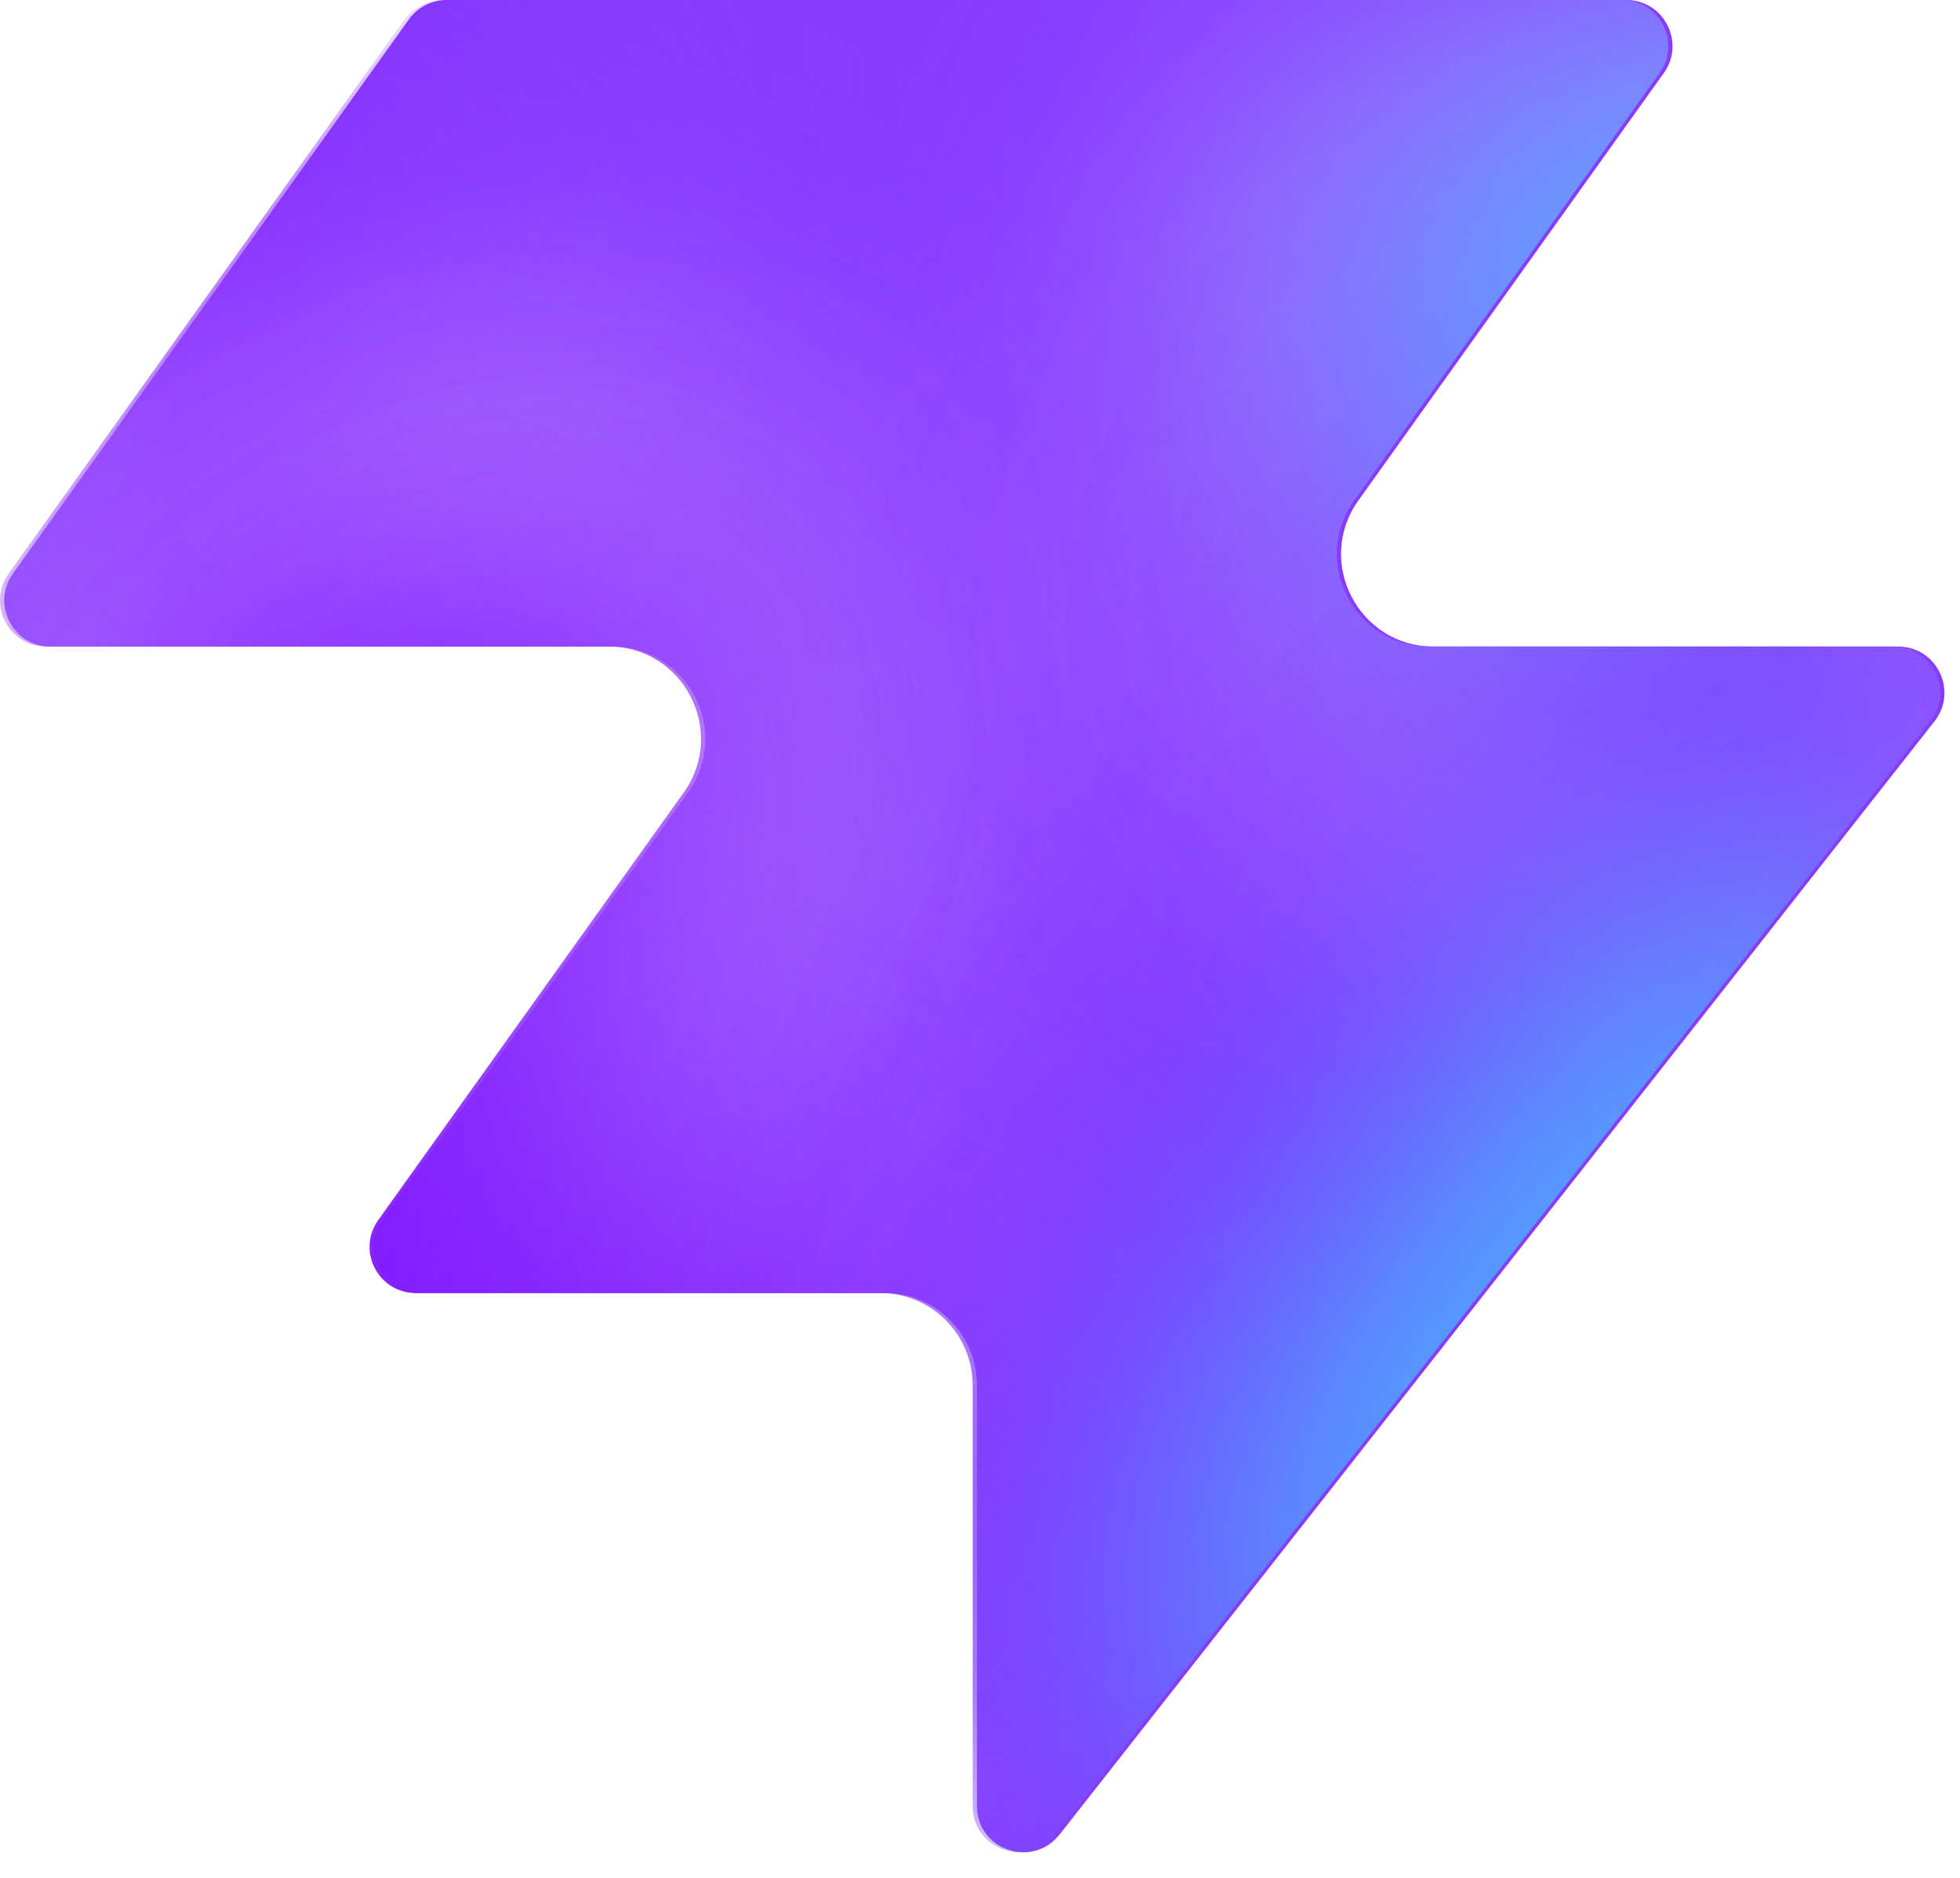
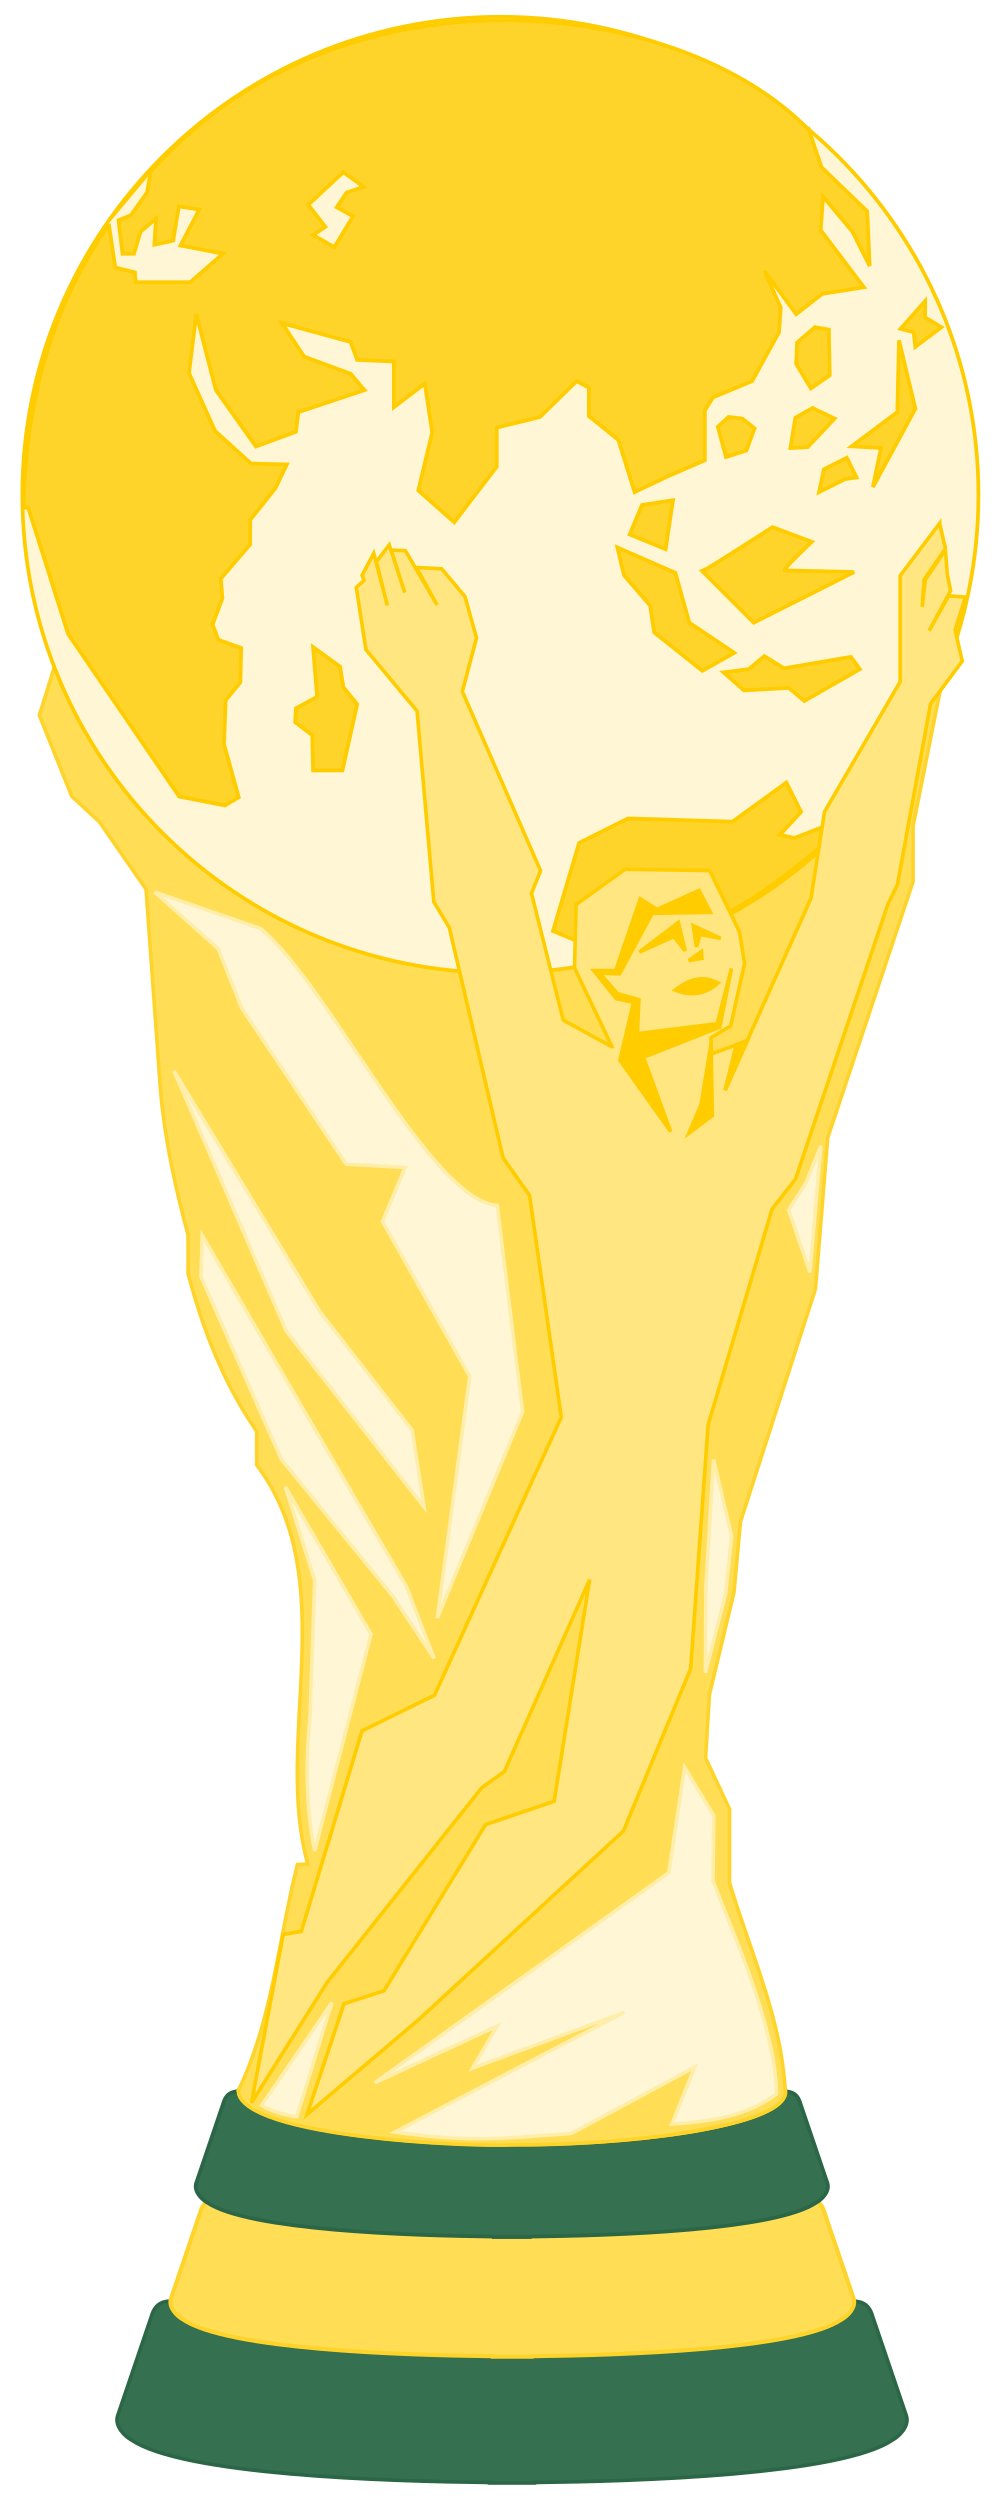
- <svg xmlns="http://www.w3.org/2000/svg" width="48" height="46" fill="none" viewBox="0 0 48 46">
-   <path fill="#863bff" d="M25.946 44.938c-.664.845-2.021.375-2.021-.698V33.937a2.26 2.26 0 0 0-2.262-2.262H10.287c-.92 0-1.456-1.04-.92-1.788l7.48-10.471c1.07-1.497 0-3.578-1.842-3.578H1.237c-.92 0-1.456-1.04-.92-1.788L10.013.474c.214-.297.556-.474.92-.474h28.894c.92 0 1.456 1.04.92 1.788l-7.48 10.471c-1.07 1.498 0 3.579 1.842 3.579h11.377c.943 0 1.473 1.088.89 1.83L25.947 44.94z" style="fill:#863bff;fill:color(display-p3 .525 .23 1);fill-opacity:1" />
-   <mask id="a" width="48" height="46" x="0" y="0" maskUnits="userSpaceOnUse" style="mask-type:alpha">
-     <path fill="#000" d="M25.842 44.938c-.664.844-2.021.375-2.021-.698V33.937a2.26 2.26 0 0 0-2.262-2.262H10.183c-.92 0-1.456-1.04-.92-1.788l7.48-10.471c1.07-1.498 0-3.579-1.842-3.579H1.133c-.92 0-1.456-1.04-.92-1.787L9.91.473c.214-.297.556-.474.92-.474h28.894c.92 0 1.456 1.04.92 1.788l-7.48 10.471c-1.07 1.498 0 3.578 1.842 3.578h11.377c.943 0 1.473 1.088.89 1.832L25.843 44.94z" style="fill:#000;fill-opacity:1" />
-   </mask>
-   <g mask="url(#a)">
-     <g filter="url(#b)">
-       <ellipse cx="5.508" cy="14.704" fill="#ede6ff" rx="5.508" ry="14.704" style="fill:#ede6ff;fill:color(display-p3 .927 .903 1);fill-opacity:1" transform="matrix(.00324 1 1 -.00324 -4.47 31.516)" />
-     </g>
-     <g filter="url(#c)">
-       <ellipse cx="10.399" cy="29.851" fill="#ede6ff" rx="10.399" ry="29.851" style="fill:#ede6ff;fill:color(display-p3 .927 .903 1);fill-opacity:1" transform="matrix(.00324 1 1 -.00324 -39.328 7.883)" />
-     </g>
-     <g filter="url(#d)">
-       <ellipse cx="5.508" cy="30.487" fill="#7e14ff" rx="5.508" ry="30.487" style="fill:#7e14ff;fill:color(display-p3 .492 .077 1);fill-opacity:1" transform="rotate(89.814 -25.913 -14.639)scale(1 -1)" />
-     </g>
-     <g filter="url(#e)">
-       <ellipse cx="5.508" cy="30.599" fill="#7e14ff" rx="5.508" ry="30.599" style="fill:#7e14ff;fill:color(display-p3 .492 .077 1);fill-opacity:1" transform="rotate(89.814 -32.644 -3.334)scale(1 -1)" />
-     </g>
-     <g filter="url(#f)">
-       <ellipse cx="5.508" cy="30.599" fill="#7e14ff" rx="5.508" ry="30.599" style="fill:#7e14ff;fill:color(display-p3 .492 .077 1);fill-opacity:1" transform="matrix(.00324 1 1 -.00324 -34.34 30.47)" />
-     </g>
-     <g filter="url(#g)">
-       <ellipse cx="14.072" cy="22.078" fill="#ede6ff" rx="14.072" ry="22.078" style="fill:#ede6ff;fill:color(display-p3 .927 .903 1);fill-opacity:1" transform="rotate(93.35 24.506 48.493)scale(-1 1)" />
-     </g>
-     <g filter="url(#h)">
-       <ellipse cx="3.47" cy="21.501" fill="#7e14ff" rx="3.47" ry="21.501" style="fill:#7e14ff;fill:color(display-p3 .492 .077 1);fill-opacity:1" transform="rotate(89.009 28.708 47.59)scale(-1 1)" />
-     </g>
-     <g filter="url(#i)">
-       <ellipse cx="3.47" cy="21.501" fill="#7e14ff" rx="3.47" ry="21.501" style="fill:#7e14ff;fill:color(display-p3 .492 .077 1);fill-opacity:1" transform="rotate(89.009 28.708 47.59)scale(-1 1)" />
-     </g>
-     <g filter="url(#j)">
-       <ellipse cx=".387" cy="8.972" fill="#7e14ff" rx="4.407" ry="29.108" style="fill:#7e14ff;fill:color(display-p3 .492 .077 1);fill-opacity:1" transform="rotate(39.51 .387 8.972)" />
-     </g>
-     <g filter="url(#k)">
-       <ellipse cx="47.523" cy="-6.092" fill="#7e14ff" rx="4.407" ry="29.108" style="fill:#7e14ff;fill:color(display-p3 .492 .077 1);fill-opacity:1" transform="rotate(37.892 47.523 -6.092)" />
-     </g>
-     <g filter="url(#l)">
-       <ellipse cx="41.412" cy="6.333" fill="#47bfff" rx="5.971" ry="9.665" style="fill:#47bfff;fill:color(display-p3 .28 .748 1);fill-opacity:1" transform="rotate(37.892 41.412 6.333)" />
-     </g>
-     <g filter="url(#m)">
-       <ellipse cx="-1.879" cy="38.332" fill="#7e14ff" rx="4.407" ry="29.108" style="fill:#7e14ff;fill:color(display-p3 .492 .077 1);fill-opacity:1" transform="rotate(37.892 -1.88 38.332)" />
-     </g>
-     <g filter="url(#n)">
-       <ellipse cx="-1.879" cy="38.332" fill="#7e14ff" rx="4.407" ry="29.108" style="fill:#7e14ff;fill:color(display-p3 .492 .077 1);fill-opacity:1" transform="rotate(37.892 -1.88 38.332)" />
-     </g>
-     <g filter="url(#o)">
-       <ellipse cx="35.651" cy="29.907" fill="#7e14ff" rx="4.407" ry="29.108" style="fill:#7e14ff;fill:color(display-p3 .492 .077 1);fill-opacity:1" transform="rotate(37.892 35.651 29.907)" />
-     </g>
-     <g filter="url(#p)">
-       <ellipse cx="38.418" cy="32.4" fill="#47bfff" rx="5.971" ry="15.297" style="fill:#47bfff;fill:color(display-p3 .28 .748 1);fill-opacity:1" transform="rotate(37.892 38.418 32.4)" />
-     </g>
+ <svg xmlns="http://www.w3.org/2000/svg" width="20" height="50" id="svg2" version="1.1">
+   <defs id="defs4" />
+   <g id="layer1" transform="translate(0,-1002.362)">
+     <path style="fill:#357050;fill-opacity:1;stroke:#2b6646;stroke-width:0.072px;stroke-linecap:butt;stroke-linejoin:miter;stroke-opacity:1" d="m 9.826,1048.364 v 0 l -6.342,0.016 c -0.189,0 -0.375,0.019 -0.457,0.31 l -0.677,1.994 c -0.059,0.205 0.144,0.403 0.274,0.475 1.024,0.702 5.074,0.83 7.166,0.853 v 0.01 c 0.115,0 0.291,0 0.45,0 0.16,0 0.335,0 0.45,0 v -0.01 c 2.092,-0.023 6.143,-0.152 7.166,-0.853 0.13,-0.073 0.333,-0.27 0.274,-0.475 l -0.677,-1.994 c -0.082,-0.292 -0.268,-0.305 -0.457,-0.31 l -6.342,-0.016 v 0 h -0.414 z" id="path3779" />
+     <path style="fill:#ffdd55;stroke:#ffd42a;stroke-width:0.082;stroke-linecap:butt;stroke-linejoin:miter;stroke-miterlimit:4;stroke-dasharray:none;stroke-opacity:1" d="m 9.888,1046.329 v 0 l -5.488,0.014 c -0.164,0 -0.325,0.015 -0.396,0.268 l -0.586,1.726 c -0.051,0.178 0.124,0.348 0.237,0.411 0.886,0.607 4.391,0.718 6.201,0.738 v 0.01 c 0.1,0 0.252,0 0.39,0 0.138,0 0.29,0 0.39,0 v -0.01 c 1.81,-0.02 5.315,-0.131 6.201,-0.738 0.113,-0.062 0.288,-0.233 0.237,-0.411 l -0.586,-1.726 c -0.071,-0.253 -0.232,-0.264 -0.396,-0.268 l -5.488,-0.014 v 0 H 10.246 Z" id="path3788" />
+     <path id="path3786" d="m 9.905,1044.174 v 0 l -5.075,0.012 c -0.152,0 -0.3,0.014 -0.366,0.248 l -0.542,1.596 c -0.047,0.165 0.115,0.322 0.219,0.38 0.819,0.561 4.061,0.664 5.735,0.683 v 0.01 c 0.092,0 0.233,0 0.36,0 0.128,0 0.268,0 0.36,0 v -0.01 c 1.674,-0.019 4.915,-0.121 5.735,-0.683 0.104,-0.058 0.267,-0.216 0.219,-0.38 l -0.542,-1.596 c -0.066,-0.233 -0.214,-0.244 -0.366,-0.248 l -5.075,-0.012 v 0 h -0.331 z" style="fill:#357050;fill-opacity:1;stroke:#2b6646;stroke-width:0.076;stroke-linecap:butt;stroke-linejoin:miter;stroke-miterlimit:4;stroke-dasharray:none;stroke-opacity:1" />
+     <ellipse style="fill:none;stroke:#ffcc00;stroke-width:0.061;stroke-linecap:round;stroke-linejoin:round;stroke-miterlimit:4;stroke-dasharray:none;stroke-opacity:1" id="path3777" cx="10.245" cy="1044.201" rx="5.473" ry="1.061" />
+     <path style="fill:#ffdd55;stroke:#ffd42a;stroke-width:0.072px;stroke-linecap:butt;stroke-linejoin:miter;stroke-opacity:1" d="m 4.765,1044.18 c 0.685,-1.426 0.802,-3.014 1.183,-4.527 l 0.207,-0.012 c -0.695,-2.477 0.717,-5.668 -1.022,-7.981 v -0.673 c -0.684,-0.991 -1.075,-2.055 -1.371,-3.143 v -0.776 c -0.255,-0.953 -0.471,-1.923 -0.556,-2.949 l -0.285,-3.971 -0.931,-1.345 -0.556,-0.517 -0.647,-1.617 0.297,-0.957 H 18.896 l -0.634,3.169 v 1.112 l -1.707,5.122 -0.246,3.027 -1.5,4.656 -0.129,1.41 -0.491,2.044 -0.078,1.268 0.479,1.022 v 1.474 c 0.415,1.381 1.048,2.749 1.112,4.152 0.13,0.743 -3.381,1.111 -5.42,1.09 -0.788,0.053 -5.466,-0.142 -5.516,-1.077 z" id="path3797" />
+     <circle style="fill:#fff6d5;stroke:#ffcc00;stroke-width:0.075;stroke-linecap:round;stroke-linejoin:round;stroke-miterlimit:4;stroke-dasharray:none;stroke-opacity:1" id="path3007" cx="10.008" cy="1012.259" r="9.561" />
+     <path style="fill:#ffd42a;stroke:#ffcc00;stroke-width:0.076px;stroke-linecap:butt;stroke-linejoin:miter;stroke-opacity:1" d="m 16.805,1018.96 0.163,-0.261 -1.077,0.424 -0.294,-0.065 0.424,-0.457 -0.294,-0.588 -1.077,0.783 -2.089,-0.065 -0.979,0.49 -0.522,1.762 1.301,0.538 c 2.31,-0.686 3.35,-1.63 4.444,-2.562 z" id="path3885" />
+     <path style="fill:#ffe680;stroke:#ffcc00;stroke-width:0.072px;stroke-linecap:butt;stroke-linejoin:miter;stroke-opacity:1" d="m 18.793,1012.828 -0.79,1.048 v 2.121 l -1.512,2.599 -0.272,1.734 -1.72,3.841 0.244,-0.919 -0.516,0.19 -0.007,-0.326 0.394,-0.238 0.278,-1.249 -0.104,-0.634 -0.595,-1.222 -1.693,-0.025 -0.978,0.704 -0.032,1.268 0.745,1.566 c -2.17e-4,0 1.45e-4,0 0,0.01 l -0.971,-0.532 -0.634,-2.535 0.181,-0.453 -1.564,-3.583 0.283,-1.073 -0.231,-0.828 -0.466,-0.554 -0.505,-0.027 0.414,0.751 -0.634,-1.086 -0.285,-0.013 0.272,0.853 -0.31,-0.957 -0.258,0.337 0.22,0.878 -0.272,-1.046 -0.233,0.439 0.038,0.104 -0.154,0.14 0.192,1.243 1.023,1.229 0.335,3.816 0.31,0.516 1.075,4.604 0.53,0.751 0.634,4.436 -2.535,5.561 -1.449,0.711 -1.215,4.011 -0.362,0.063 -0.634,3.364 1.512,-2.406 3.092,-3.893 0.453,-0.324 1.707,-3.841 -0.711,4.436 -1.372,0.466 -2.03,3.323 -0.801,0.26 -0.738,2.211 2.211,-1.876 4.115,-3.789 1.345,-3.246 0.349,-4.878 1.281,-4.319 0.466,-0.595 1.849,-5.498 0.192,-0.401 0.661,-3.608 0.634,-0.853 -0.143,-0.62 0.206,-0.661 -0.335,-0.025 -0.389,0.697 0.428,-0.801 -0.066,-0.324 -0.038,-0.491 -0.401,0.595 -0.063,0.543 0.038,-0.543 0.426,-0.62 -0.115,-0.505 z" id="path3799" />
+     <path id="path3841" style="fill:#ffcc00;stroke:#ffcc00;stroke-width:0.072px;stroke-linecap:butt;stroke-linejoin:miter;stroke-opacity:1" d="m 14.724,1023.256 0.226,-0.084 -0.443,0.983 z m -1.311,1.74 -1.015,-1.429 0.272,-1.158 -0.343,-0.072 -0.453,-0.563 h 0.44 l 0.491,-1.436 0.336,0.213 0.841,-0.382 0.226,0.44 -1.164,0.02 -0.653,1.209 -0.394,-0.012 0.349,0.407 0.433,0.123 -0.032,0.679 1.597,-0.2 0.285,-1.106 -0.233,1.177 -1.526,0.601 z m 0.808,-1.759 0.026,1.436 -0.472,0.356 0.246,-0.576 z m -0.718,-1.074 c 0.242,-0.182 0.499,-0.318 0.86,-0.142 -0.268,0.242 -0.557,0.262 -0.86,0.142 z m 0.524,-0.77 0.013,0.136 -0.265,0.046 z m -0.162,-0.517 0.065,0.427 0.071,-0.252 0.414,0.078 z m -1.08,0.53 0.783,-0.595 0.136,0.569 -0.226,-0.285 z" />
+     <path style="fill:#fff6d5;stroke:#ffeeaa;stroke-width:0.072px;stroke-linecap:butt;stroke-linejoin:miter;stroke-opacity:1" d="m 5.232,1044.469 c 0.215,0.12 0.449,0.197 0.705,0.225 l 0.701,-2.282 z" id="path3038" />
+     <path style="fill:#fff6d5;stroke:#ffeeaa;stroke-width:0.072px;stroke-linecap:butt;stroke-linejoin:miter;stroke-opacity:1" d="m 14.271,1031.557 0.362,1.523 -0.121,1.161 -0.405,1.578 0.011,-1.731 z" id="path3034" />
+     <path style="fill:#fff6d5;stroke:#ffeeaa;stroke-width:0.072px;stroke-linecap:butt;stroke-linejoin:miter;stroke-opacity:1" d="m 15.772,1026.56 0.427,1.249 0.219,-2.531 -0.296,0.734 z" id="path3032" />
+     <path style="fill:#fff6d5;stroke:#ffeeaa;stroke-width:0.072px;stroke-linecap:butt;stroke-linejoin:miter;stroke-opacity:1" d="m 7.497,1044.017 c 0.11,-0.055 2.447,-1.134 2.447,-1.134 l -0.494,0.841 3.036,-1.116 -4.591,2.396 c 1.531,0.21 2.11,0.131 3.531,0.027 l 2.468,-1.326 -0.457,1.138 c 0.776,-0.047 1.523,-0.166 2.094,-0.603 -0.024,-1.345 -0.84,-3.135 -1.271,-4.258 l 0.014,-1.308 -0.581,-0.965 -0.317,2.107 z" id="path3016" />
+     <path style="fill:#fff6d5;stroke:#ffeeaa;stroke-width:0.072px;stroke-linecap:butt;stroke-linejoin:miter;stroke-opacity:1" d="m 8.746,1034.725 0.648,-4.836 -1.744,-3.098 0.452,-1.079 -1.179,-0.067 -2.087,-3.117 -0.474,-1.194 -1.269,-1.131 2.122,0.732 c 1.402,1.177 3.367,5.416 4.729,5.537 l 0.507,4.13 z" id="path3014" />
+     <path style="fill:#fff6d5;stroke:#ffeeaa;stroke-width:0.072px;stroke-linecap:butt;stroke-linejoin:miter;stroke-opacity:1" d="m 5.709,1032.1 0.585,1.875 -0.091,2.689 c -0.125,1.24 -0.031,2.136 0.091,2.716 l 1.126,-4.335 z" id="path3012" />
+     <path style="fill:#fff6d5;stroke:#ffeeaa;stroke-width:0.072px;stroke-linecap:butt;stroke-linejoin:miter;stroke-opacity:1" d="m 4.045,1027.07 4.088,7.033 0.549,1.427 -0.832,-1.253 -2.222,-2.725 -1.61,-3.658 z" id="path3010" />
+     <path style="fill:#fff6d5;stroke:#ffeeaa;stroke-width:0.072px;stroke-linecap:butt;stroke-linejoin:miter;stroke-opacity:1" d="m 8.481,1032.502 -2.753,-3.512 -2.25,-5.213 2.927,4.829 1.838,2.36 z" id="path3854" />
+     <path style="fill:#ffd42a;stroke:#ffcc00;stroke-width:0.076px;stroke-linecap:butt;stroke-linejoin:miter;stroke-opacity:1" d="m 16.176,1004.955 0.254,0.753 0.914,0.881 0.049,1.093 -0.343,-0.685 -0.588,-0.702 -0.049,0.669 0.865,1.143 -0.832,0.131 -0.522,0.408 -0.636,-0.865 0.326,0.734 -0.033,0.49 -0.539,0.979 -0.783,0.326 -0.163,0.261 v 0.996 l -0.751,0.326 -0.653,0.31 -0.326,-1.044 -0.588,-0.473 v -0.571 l -0.245,-0.131 -0.734,0.718 -0.865,0.212 v 0.783 l -0.849,1.11 -0.718,-0.636 0.277,-1.159 -0.147,-0.979 -0.62,0.473 v -0.914 l -0.734,-0.032 -0.131,-0.359 -1.371,-0.375 0.441,0.669 0.93,0.343 0.277,0.326 -1.322,0.441 -0.049,0.392 -0.8,0.294 -0.8,-1.126 -0.392,-1.518 -0.147,1.175 0.522,1.159 0.718,0.653 0.718,0.017 -0.228,0.473 -0.506,0.636 v 0.49 l -0.588,0.685 0.033,0.392 -0.196,0.522 0.114,0.31 0.457,0.163 -0.016,0.685 -0.294,0.359 -0.033,0.881 0.294,1.061 -0.277,0.163 -0.914,-0.179 -2.22,-3.248 -0.8,-2.53 h -0.09 c 0.054,-3.332 1.314,-5.456 2.811,-7.007 3.799,-3.934 10.326,-3.188 12.889,-0.549 z" id="path3857" />
+     <path style="fill:#fff6d5;fill-opacity:1;stroke:#ffcc00;stroke-width:0.076px;stroke-linecap:butt;stroke-linejoin:miter;stroke-opacity:1" d="m 7.274,1006.099 -0.408,-0.294 -0.702,0.653 0.343,0.441 -0.245,0.163 0.424,0.245 0.375,-0.62 -0.326,-0.179 0.196,-0.294 z" id="path3859" />
+     <path style="fill:#fff6d5;fill-opacity:1;stroke:#ffcc00;stroke-width:0.076px;stroke-linecap:butt;stroke-linejoin:miter;stroke-opacity:1" d="m 3.006,1005.837 -0.065,0.375 -0.326,0.457 -0.245,0.098 0.082,0.669 h 0.228 l 0.131,-0.441 0.31,-0.261 -0.033,0.522 0.375,-0.082 0.114,-0.685 0.408,0.065 -0.375,0.718 0.849,0.163 -0.653,0.571 H 2.713 l -0.016,-0.196 -0.392,-0.097 -0.131,-0.881" id="path3861" />
+     <path style="fill:#ffd42a;stroke:#ffcc00;stroke-width:0.076px;stroke-linecap:butt;stroke-linejoin:miter;stroke-opacity:1" d="m 6.262,1015.304 0.539,0.392 0.065,0.408 0.277,0.343 -0.294,1.322 H 6.262 l -0.016,-0.702 -0.343,-0.261 0.016,-0.278 0.424,-0.229 z" id="path3863" />
+     <path style="fill:#ffd42a;stroke:#ffcc00;stroke-width:0.076px;stroke-linecap:butt;stroke-linejoin:miter;stroke-opacity:1" d="m 16.577,1008.955 0.016,0.914 -0.375,0.261 -0.294,-0.49 0.016,-0.424 0.359,-0.31 z" id="path3865" />
+     <path style="fill:#ffd42a;stroke:#ffcc00;stroke-width:0.076px;stroke-linecap:butt;stroke-linejoin:miter;stroke-opacity:1" d="m 15.907,1010.718 0.343,-0.196 0.441,0.212 -0.539,0.571 -0.343,0.017 z" id="path3867" />
+     <path style="fill:#ffd42a;stroke:#ffcc00;stroke-width:0.076px;stroke-linecap:butt;stroke-linejoin:miter;stroke-opacity:1" d="m 15.091,1010.93 -0.163,0.441 -0.408,0.131 -0.163,-0.604 0.212,-0.196 0.277,0.032 z" id="path3869" />
+     <path style="fill:#ffd42a;stroke:#ffcc00;stroke-width:0.076px;stroke-linecap:butt;stroke-linejoin:miter;stroke-opacity:1" d="m 13.459,1012.366 -0.147,0.979 -0.718,-0.294 0.245,-0.588 z" id="path3871" />
+     <path style="fill:#ffd42a;stroke:#ffcc00;stroke-width:0.076px;stroke-linecap:butt;stroke-linejoin:miter;stroke-opacity:1" d="m 14.047,1013.786 c 0.065,-0.017 1.404,-0.881 1.404,-0.881 l 0.783,0.294 c 0,0 -0.604,0.571 -0.539,0.571 0.065,0 1.387,0.033 1.387,0.033 l -2.007,1.012 z" id="path3873" />
+     <path style="fill:#ffd42a;stroke:#ffcc00;stroke-width:0.076px;stroke-linecap:butt;stroke-linejoin:miter;stroke-opacity:1" d="m 13.508,1013.819 -1.159,-0.506 0.131,0.555 0.522,0.604 0.082,0.539 0.963,0.767 0.636,-0.359 -0.898,-0.604 z" id="path3875" />
+     <path style="fill:#ffd42a;stroke:#ffcc00;stroke-width:0.076px;stroke-linecap:butt;stroke-linejoin:miter;stroke-opacity:1" d="m 15.287,1015.484 -0.31,0.261 -0.506,0.065 0.408,0.359 0.898,-0.049 0.31,0.261 1.11,-0.636 -0.18,-0.245 -1.338,0.229 z" id="path3877" />
+     <path style="fill:#ffd42a;stroke:#ffcc00;stroke-width:0.076px;stroke-linecap:butt;stroke-linejoin:miter;stroke-opacity:1" d="m 17.98,1009.168 -0.033,1.436 -0.914,0.685 0.588,0.032 -0.163,0.783 0.849,-1.567 z" id="path3879" />
+     <path style="fill:#ffd42a;stroke:#ffcc00;stroke-width:0.076px;stroke-linecap:butt;stroke-linejoin:miter;stroke-opacity:1" d="m 18.502,1008.384 -0.49,0.555 0.261,0.065 0.033,0.294 0.522,-0.392 -0.326,-0.196 z" id="path3881" />
+     <path style="fill:#ffd42a;stroke:#ffcc00;stroke-width:0.076px;stroke-linecap:butt;stroke-linejoin:miter;stroke-opacity:1" d="m 16.936,1011.518 -0.457,0.229 -0.098,0.457 0.522,-0.261 0.228,-0.033 z" id="path3883" />
  </g>
-   <defs>
-     <filter id="b" width="60.045" height="41.654" x="-19.77" y="16.149" color-interpolation-filters="sRGB" filterUnits="userSpaceOnUse">
-       <feFlood flood-opacity="0" result="BackgroundImageFix" />
-       <feBlend in="SourceGraphic" in2="BackgroundImageFix" result="shape" />
-       <feGaussianBlur result="effect1_foregroundBlur_2002_17158" stdDeviation="7.659" />
-     </filter>
-     <filter id="c" width="90.34" height="51.437" x="-54.613" y="-7.533" color-interpolation-filters="sRGB" filterUnits="userSpaceOnUse">
-       <feFlood flood-opacity="0" result="BackgroundImageFix" />
-       <feBlend in="SourceGraphic" in2="BackgroundImageFix" result="shape" />
-       <feGaussianBlur result="effect1_foregroundBlur_2002_17158" stdDeviation="7.659" />
-     </filter>
-     <filter id="d" width="79.355" height="29.4" x="-49.64" y="2.03" color-interpolation-filters="sRGB" filterUnits="userSpaceOnUse">
-       <feFlood flood-opacity="0" result="BackgroundImageFix" />
-       <feBlend in="SourceGraphic" in2="BackgroundImageFix" result="shape" />
-       <feGaussianBlur result="effect1_foregroundBlur_2002_17158" stdDeviation="4.596" />
-     </filter>
-     <filter id="e" width="79.579" height="29.4" x="-45.045" y="20.029" color-interpolation-filters="sRGB" filterUnits="userSpaceOnUse">
-       <feFlood flood-opacity="0" result="BackgroundImageFix" />
-       <feBlend in="SourceGraphic" in2="BackgroundImageFix" result="shape" />
-       <feGaussianBlur result="effect1_foregroundBlur_2002_17158" stdDeviation="4.596" />
-     </filter>
-     <filter id="f" width="79.579" height="29.4" x="-43.513" y="21.178" color-interpolation-filters="sRGB" filterUnits="userSpaceOnUse">
-       <feFlood flood-opacity="0" result="BackgroundImageFix" />
-       <feBlend in="SourceGraphic" in2="BackgroundImageFix" result="shape" />
-       <feGaussianBlur result="effect1_foregroundBlur_2002_17158" stdDeviation="4.596" />
-     </filter>
-     <filter id="g" width="74.749" height="58.852" x="15.756" y="-17.901" color-interpolation-filters="sRGB" filterUnits="userSpaceOnUse">
-       <feFlood flood-opacity="0" result="BackgroundImageFix" />
-       <feBlend in="SourceGraphic" in2="BackgroundImageFix" result="shape" />
-       <feGaussianBlur result="effect1_foregroundBlur_2002_17158" stdDeviation="7.659" />
-     </filter>
-     <filter id="h" width="61.377" height="25.362" x="23.548" y="2.284" color-interpolation-filters="sRGB" filterUnits="userSpaceOnUse">
-       <feFlood flood-opacity="0" result="BackgroundImageFix" />
-       <feBlend in="SourceGraphic" in2="BackgroundImageFix" result="shape" />
-       <feGaussianBlur result="effect1_foregroundBlur_2002_17158" stdDeviation="4.596" />
-     </filter>
-     <filter id="i" width="61.377" height="25.362" x="23.548" y="2.284" color-interpolation-filters="sRGB" filterUnits="userSpaceOnUse">
-       <feFlood flood-opacity="0" result="BackgroundImageFix" />
-       <feBlend in="SourceGraphic" in2="BackgroundImageFix" result="shape" />
-       <feGaussianBlur result="effect1_foregroundBlur_2002_17158" stdDeviation="4.596" />
-     </filter>
-     <filter id="j" width="56.045" height="63.649" x="-27.636" y="-22.853" color-interpolation-filters="sRGB" filterUnits="userSpaceOnUse">
-       <feFlood flood-opacity="0" result="BackgroundImageFix" />
-       <feBlend in="SourceGraphic" in2="BackgroundImageFix" result="shape" />
-       <feGaussianBlur result="effect1_foregroundBlur_2002_17158" stdDeviation="4.596" />
-     </filter>
-     <filter id="k" width="54.814" height="64.646" x="20.116" y="-38.415" color-interpolation-filters="sRGB" filterUnits="userSpaceOnUse">
-       <feFlood flood-opacity="0" result="BackgroundImageFix" />
-       <feBlend in="SourceGraphic" in2="BackgroundImageFix" result="shape" />
-       <feGaussianBlur result="effect1_foregroundBlur_2002_17158" stdDeviation="4.596" />
-     </filter>
-     <filter id="l" width="33.541" height="35.313" x="24.641" y="-11.323" color-interpolation-filters="sRGB" filterUnits="userSpaceOnUse">
-       <feFlood flood-opacity="0" result="BackgroundImageFix" />
-       <feBlend in="SourceGraphic" in2="BackgroundImageFix" result="shape" />
-       <feGaussianBlur result="effect1_foregroundBlur_2002_17158" stdDeviation="4.596" />
-     </filter>
-     <filter id="m" width="54.814" height="64.646" x="-29.286" y="6.009" color-interpolation-filters="sRGB" filterUnits="userSpaceOnUse">
-       <feFlood flood-opacity="0" result="BackgroundImageFix" />
-       <feBlend in="SourceGraphic" in2="BackgroundImageFix" result="shape" />
-       <feGaussianBlur result="effect1_foregroundBlur_2002_17158" stdDeviation="4.596" />
-     </filter>
-     <filter id="n" width="54.814" height="64.646" x="-29.286" y="6.009" color-interpolation-filters="sRGB" filterUnits="userSpaceOnUse">
-       <feFlood flood-opacity="0" result="BackgroundImageFix" />
-       <feBlend in="SourceGraphic" in2="BackgroundImageFix" result="shape" />
-       <feGaussianBlur result="effect1_foregroundBlur_2002_17158" stdDeviation="4.596" />
-     </filter>
-     <filter id="o" width="54.814" height="64.646" x="8.244" y="-2.416" color-interpolation-filters="sRGB" filterUnits="userSpaceOnUse">
-       <feFlood flood-opacity="0" result="BackgroundImageFix" />
-       <feBlend in="SourceGraphic" in2="BackgroundImageFix" result="shape" />
-       <feGaussianBlur result="effect1_foregroundBlur_2002_17158" stdDeviation="4.596" />
-     </filter>
-     <filter id="p" width="39.409" height="43.623" x="18.713" y="10.588" color-interpolation-filters="sRGB" filterUnits="userSpaceOnUse">
-       <feFlood flood-opacity="0" result="BackgroundImageFix" />
-       <feBlend in="SourceGraphic" in2="BackgroundImageFix" result="shape" />
-       <feGaussianBlur result="effect1_foregroundBlur_2002_17158" stdDeviation="4.596" />
-     </filter>
-   </defs>
</svg>
